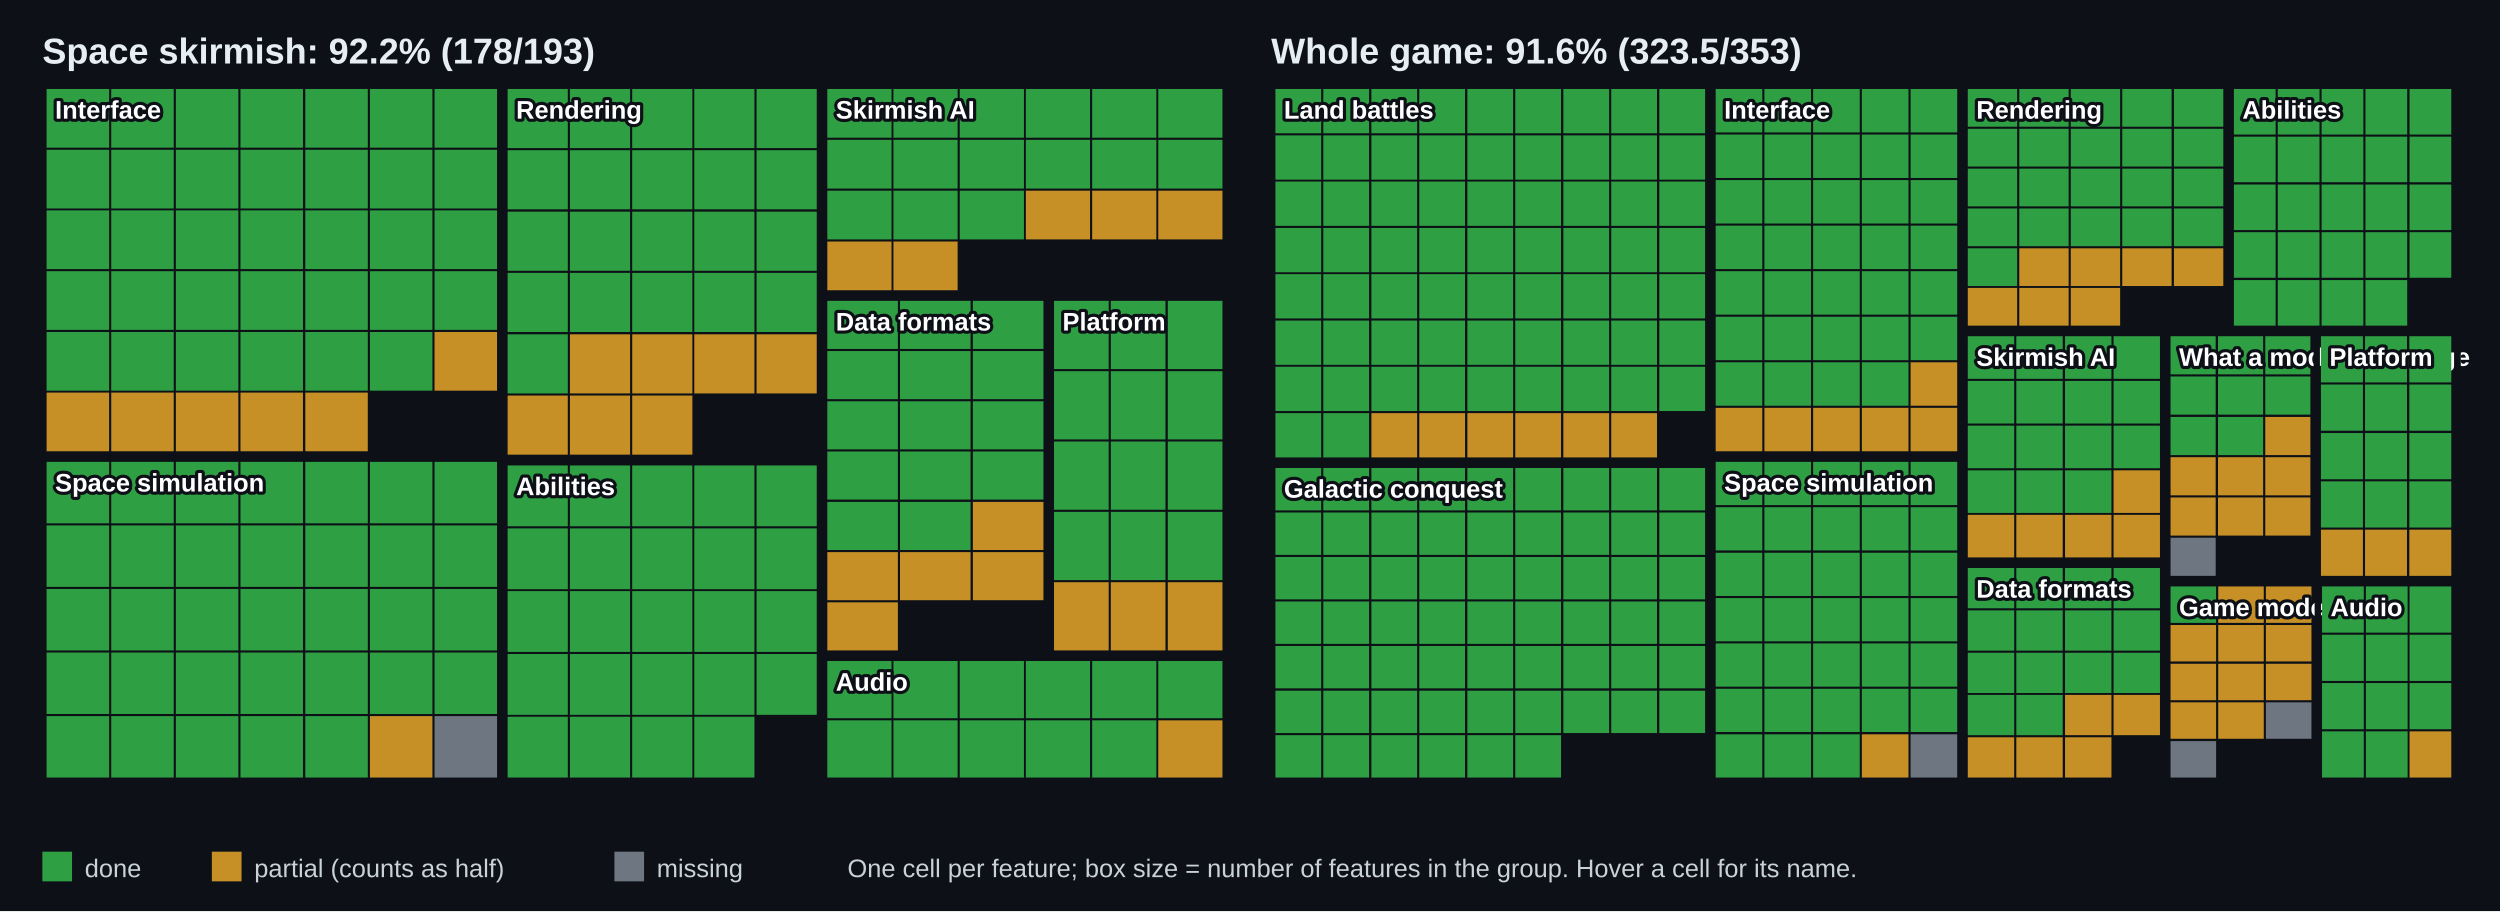
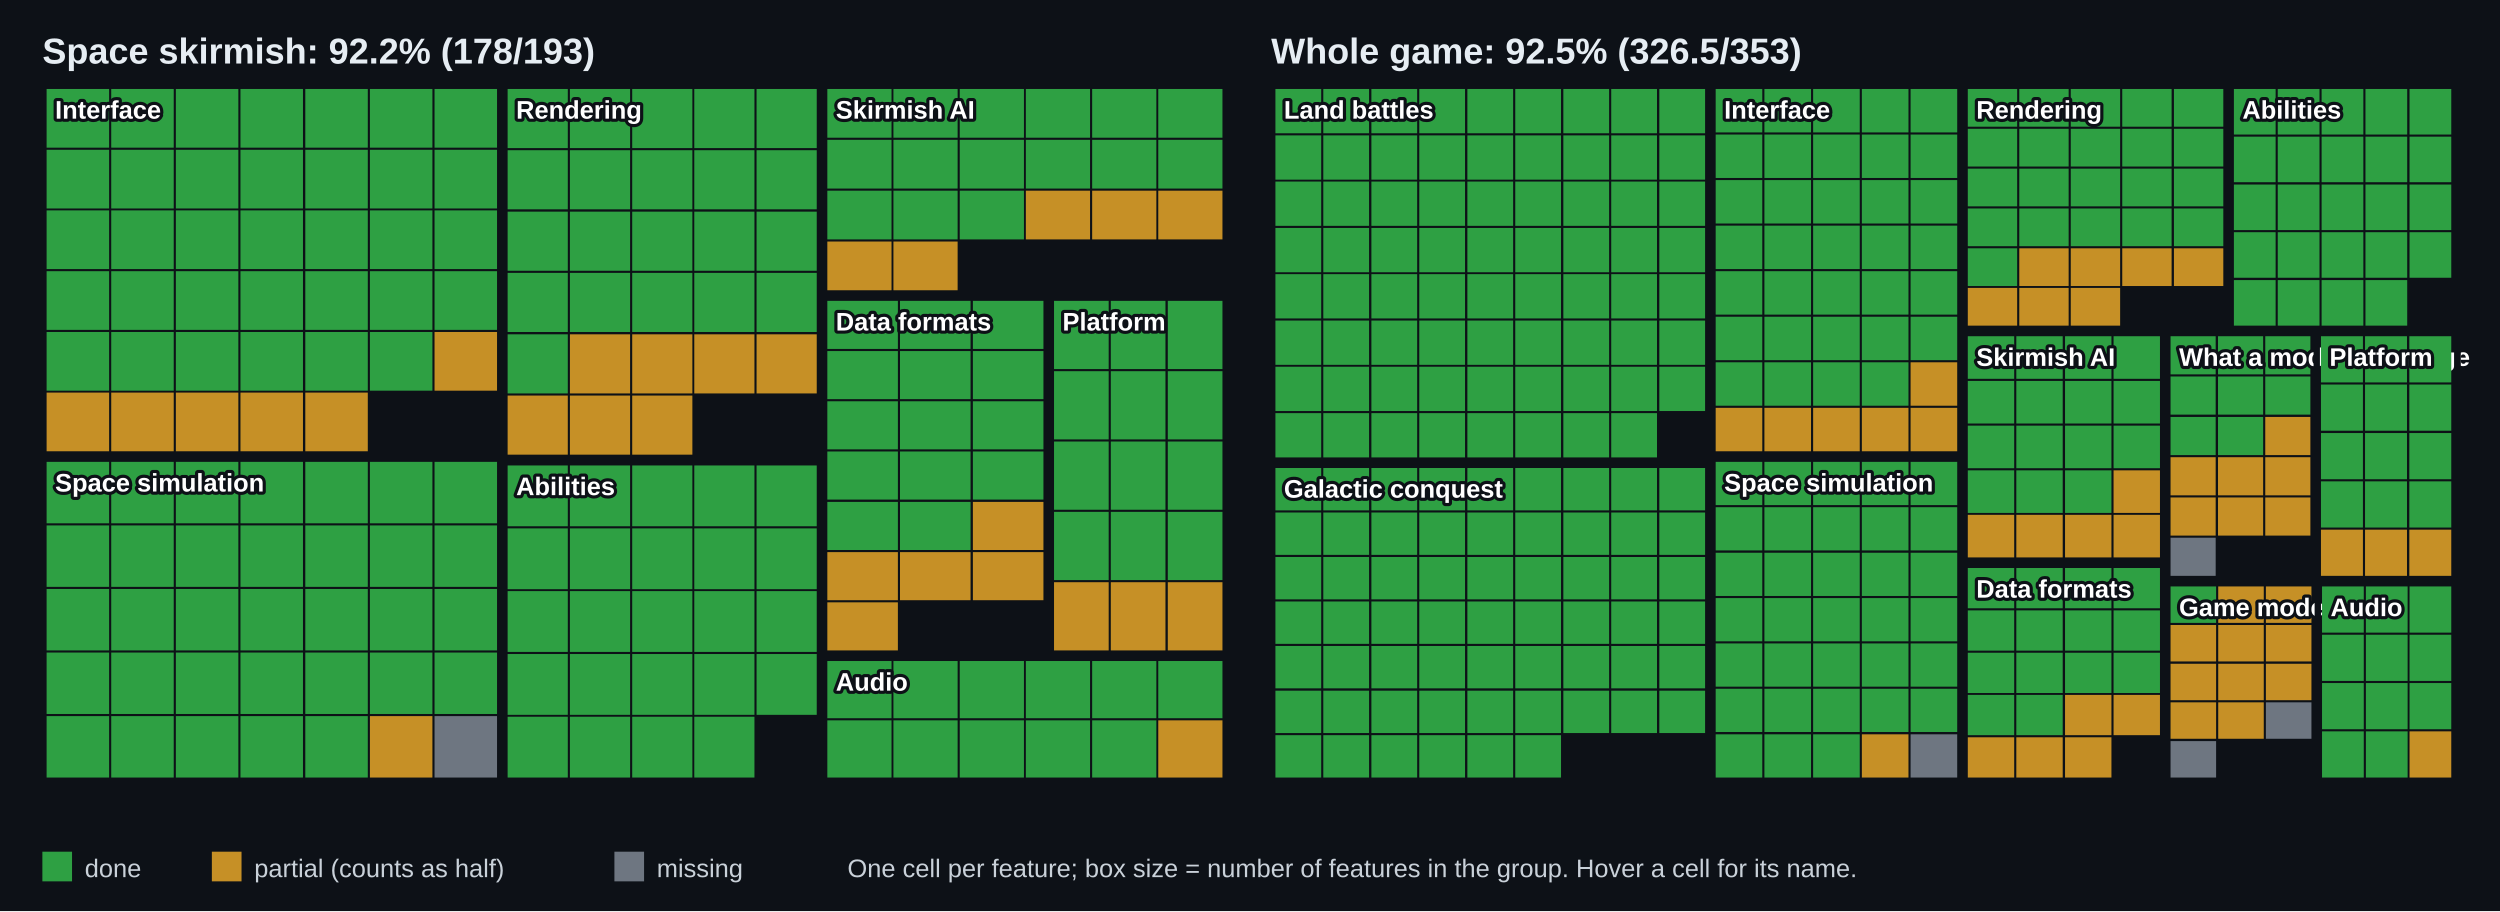
<svg xmlns="http://www.w3.org/2000/svg" viewBox="0 0 1180 430" width="1180" height="430" font-family="Segoe UI, Arial, sans-serif">
  <style>.title{font-size:17px;font-weight:700;fill:#e6edf3}.lab{font-size:12px;font-weight:700;fill:#fff}.lab.bg{stroke:#0d1117;stroke-width:3px;stroke-linejoin:round}.key{font-size:12px;fill:#c9d1d9}</style>
  <rect width="1180" height="430" fill="#0d1117" />
  <text x="20" y="30" class="title">Space skirmish: 92.2% (178/193)</text>
  <rect x="20" y="40" width="560" height="330" fill="#0d1117" />
  <rect x="22.0" y="42.0" width="29.5" height="27.7" fill="#2ea043" />
  <rect x="52.5" y="42.0" width="29.5" height="27.7" fill="#2ea043" />
  <rect x="83.0" y="42.0" width="29.5" height="27.7" fill="#2ea043" />
  <rect x="113.5" y="42.0" width="29.5" height="27.7" fill="#2ea043" />
  <rect x="144.1" y="42.0" width="29.5" height="27.7" fill="#2ea043" />
  <rect x="174.6" y="42.0" width="29.5" height="27.7" fill="#2ea043" />
  <rect x="205.1" y="42.0" width="29.5" height="27.7" fill="#2ea043" />
  <rect x="22.0" y="70.7" width="29.5" height="27.7" fill="#2ea043" />
  <rect x="52.5" y="70.7" width="29.5" height="27.7" fill="#2ea043" />
  <rect x="83.0" y="70.7" width="29.5" height="27.7" fill="#2ea043" />
  <rect x="113.5" y="70.7" width="29.5" height="27.7" fill="#2ea043" />
  <rect x="144.1" y="70.7" width="29.5" height="27.7" fill="#2ea043" />
  <rect x="174.6" y="70.7" width="29.5" height="27.7" fill="#2ea043" />
  <rect x="205.1" y="70.7" width="29.5" height="27.7" fill="#2ea043" />
  <rect x="22.0" y="99.3" width="29.5" height="27.7" fill="#2ea043" />
  <rect x="52.5" y="99.3" width="29.5" height="27.7" fill="#2ea043" />
  <rect x="83.0" y="99.3" width="29.5" height="27.7" fill="#2ea043" />
  <rect x="113.5" y="99.3" width="29.5" height="27.7" fill="#2ea043" />
  <rect x="144.1" y="99.3" width="29.5" height="27.7" fill="#2ea043" />
  <rect x="174.6" y="99.3" width="29.5" height="27.7" fill="#2ea043" />
  <rect x="205.1" y="99.3" width="29.5" height="27.7" fill="#2ea043" />
  <rect x="22.0" y="128.0" width="29.5" height="27.7" fill="#2ea043" />
  <rect x="52.5" y="128.0" width="29.5" height="27.7" fill="#2ea043" />
  <rect x="83.0" y="128.0" width="29.5" height="27.7" fill="#2ea043" />
  <rect x="113.5" y="128.0" width="29.5" height="27.7" fill="#2ea043" />
  <rect x="144.1" y="128.0" width="29.5" height="27.7" fill="#2ea043" />
  <rect x="174.6" y="128.0" width="29.5" height="27.7" fill="#2ea043" />
  <rect x="205.1" y="128.0" width="29.5" height="27.7" fill="#2ea043" />
  <rect x="22.0" y="156.7" width="29.5" height="27.7" fill="#2ea043" />
  <rect x="52.5" y="156.7" width="29.5" height="27.7" fill="#2ea043" />
  <rect x="83.0" y="156.7" width="29.5" height="27.7" fill="#2ea043" />
  <rect x="113.5" y="156.7" width="29.5" height="27.7" fill="#2ea043" />
  <rect x="144.1" y="156.7" width="29.5" height="27.7" fill="#2ea043" />
  <rect x="174.6" y="156.7" width="29.5" height="27.7" fill="#2ea043" />
  <rect x="205.1" y="156.7" width="29.5" height="27.7" fill="#c69026" />
  <rect x="22.0" y="185.3" width="29.5" height="27.7" fill="#c69026" />
  <rect x="52.5" y="185.3" width="29.5" height="27.7" fill="#c69026" />
  <rect x="83.0" y="185.3" width="29.5" height="27.7" fill="#c69026" />
  <rect x="113.5" y="185.3" width="29.5" height="27.7" fill="#c69026" />
  <rect x="144.1" y="185.3" width="29.5" height="27.7" fill="#c69026" />
  <rect x="20.0" y="40.0" width="217.6" height="176.0" fill="none" stroke="#0d1117" stroke-width="3" />
  <text x="26.0" y="56.0" class="lab bg">Interface</text>
  <text x="26.0" y="56.0" class="lab">Interface</text>
  <rect x="22.0" y="218.0" width="29.5" height="29.0" fill="#2ea043" />
  <rect x="52.5" y="218.0" width="29.5" height="29.0" fill="#2ea043" />
  <rect x="83.0" y="218.0" width="29.5" height="29.0" fill="#2ea043" />
  <rect x="113.5" y="218.0" width="29.5" height="29.0" fill="#2ea043" />
  <rect x="144.1" y="218.0" width="29.5" height="29.0" fill="#2ea043" />
  <rect x="174.6" y="218.0" width="29.5" height="29.0" fill="#2ea043" />
  <rect x="205.1" y="218.0" width="29.5" height="29.0" fill="#2ea043" />
  <rect x="22.0" y="248.0" width="29.5" height="29.0" fill="#2ea043" />
  <rect x="52.5" y="248.0" width="29.5" height="29.0" fill="#2ea043" />
  <rect x="83.0" y="248.0" width="29.5" height="29.0" fill="#2ea043" />
  <rect x="113.5" y="248.0" width="29.5" height="29.0" fill="#2ea043" />
  <rect x="144.1" y="248.0" width="29.5" height="29.0" fill="#2ea043" />
  <rect x="174.6" y="248.0" width="29.5" height="29.0" fill="#2ea043" />
  <rect x="205.1" y="248.0" width="29.5" height="29.0" fill="#2ea043" />
  <rect x="22.0" y="278.0" width="29.5" height="29.0" fill="#2ea043" />
  <rect x="52.5" y="278.0" width="29.5" height="29.0" fill="#2ea043" />
  <rect x="83.0" y="278.0" width="29.5" height="29.0" fill="#2ea043" />
  <rect x="113.5" y="278.0" width="29.5" height="29.0" fill="#2ea043" />
  <rect x="144.1" y="278.0" width="29.5" height="29.0" fill="#2ea043" />
  <rect x="174.6" y="278.0" width="29.5" height="29.0" fill="#2ea043" />
  <rect x="205.1" y="278.0" width="29.5" height="29.0" fill="#2ea043" />
  <rect x="22.0" y="308.0" width="29.5" height="29.0" fill="#2ea043" />
  <rect x="52.5" y="308.0" width="29.5" height="29.0" fill="#2ea043" />
  <rect x="83.0" y="308.0" width="29.5" height="29.0" fill="#2ea043" />
  <rect x="113.5" y="308.0" width="29.5" height="29.0" fill="#2ea043" />
  <rect x="144.1" y="308.0" width="29.5" height="29.0" fill="#2ea043" />
  <rect x="174.6" y="308.0" width="29.5" height="29.0" fill="#2ea043" />
  <rect x="205.1" y="308.0" width="29.5" height="29.0" fill="#2ea043" />
  <rect x="22.0" y="338.0" width="29.5" height="29.0" fill="#2ea043" />
  <rect x="52.5" y="338.0" width="29.5" height="29.0" fill="#2ea043" />
  <rect x="83.0" y="338.0" width="29.5" height="29.0" fill="#2ea043" />
  <rect x="113.5" y="338.0" width="29.5" height="29.0" fill="#2ea043" />
  <rect x="144.1" y="338.0" width="29.5" height="29.0" fill="#2ea043" />
  <rect x="174.6" y="338.0" width="29.5" height="29.0" fill="#c69026" />
  <rect x="205.1" y="338.0" width="29.5" height="29.0" fill="#6e7681" />
  <rect x="20.0" y="216.0" width="217.6" height="154.0" fill="none" stroke="#0d1117" stroke-width="3" />
  <text x="26.0" y="232.0" class="lab bg">Space simulation</text>
  <text x="26.0" y="232.0" class="lab">Space simulation</text>
  <rect x="239.6" y="42.0" width="28.4" height="27.9" fill="#2ea043" />
  <rect x="269.0" y="42.0" width="28.4" height="27.9" fill="#2ea043" />
  <rect x="298.4" y="42.0" width="28.4" height="27.9" fill="#2ea043" />
  <rect x="327.7" y="42.0" width="28.4" height="27.9" fill="#2ea043" />
  <rect x="357.1" y="42.0" width="28.4" height="27.9" fill="#2ea043" />
  <rect x="239.6" y="70.9" width="28.4" height="27.9" fill="#2ea043" />
  <rect x="269.0" y="70.9" width="28.4" height="27.9" fill="#2ea043" />
  <rect x="298.4" y="70.9" width="28.4" height="27.9" fill="#2ea043" />
  <rect x="327.7" y="70.9" width="28.4" height="27.9" fill="#2ea043" />
  <rect x="357.1" y="70.9" width="28.4" height="27.9" fill="#2ea043" />
  <rect x="239.6" y="99.9" width="28.4" height="27.9" fill="#2ea043" />
  <rect x="269.0" y="99.9" width="28.4" height="27.9" fill="#2ea043" />
  <rect x="298.4" y="99.9" width="28.4" height="27.9" fill="#2ea043" />
  <rect x="327.7" y="99.9" width="28.4" height="27.9" fill="#2ea043" />
  <rect x="357.1" y="99.9" width="28.4" height="27.9" fill="#2ea043" />
  <rect x="239.6" y="128.8" width="28.4" height="27.9" fill="#2ea043" />
  <rect x="269.0" y="128.8" width="28.4" height="27.9" fill="#2ea043" />
  <rect x="298.4" y="128.8" width="28.4" height="27.9" fill="#2ea043" />
  <rect x="327.7" y="128.8" width="28.4" height="27.9" fill="#2ea043" />
  <rect x="357.1" y="128.8" width="28.4" height="27.9" fill="#2ea043" />
  <rect x="239.6" y="157.8" width="28.4" height="27.9" fill="#2ea043" />
  <rect x="269.0" y="157.8" width="28.4" height="27.9" fill="#c69026" />
  <rect x="298.4" y="157.8" width="28.4" height="27.9" fill="#c69026" />
  <rect x="327.7" y="157.8" width="28.4" height="27.9" fill="#c69026" />
  <rect x="357.1" y="157.8" width="28.4" height="27.9" fill="#c69026" />
  <rect x="239.6" y="186.7" width="28.4" height="27.9" fill="#c69026" />
  <rect x="269.0" y="186.7" width="28.4" height="27.9" fill="#c69026" />
  <rect x="298.4" y="186.7" width="28.4" height="27.9" fill="#c69026" />
  <rect x="237.6" y="40.0" width="150.9" height="177.7" fill="none" stroke="#0d1117" stroke-width="3" />
  <text x="243.6" y="56.0" class="lab bg">Rendering</text>
  <text x="243.6" y="56.0" class="lab">Rendering</text>
  <rect x="239.6" y="219.7" width="28.4" height="28.7" fill="#2ea043" />
  <rect x="269.0" y="219.7" width="28.4" height="28.7" fill="#2ea043" />
  <rect x="298.4" y="219.7" width="28.4" height="28.7" fill="#2ea043" />
  <rect x="327.7" y="219.7" width="28.4" height="28.7" fill="#2ea043" />
  <rect x="357.1" y="219.7" width="28.4" height="28.7" fill="#2ea043" />
  <rect x="239.6" y="249.4" width="28.4" height="28.7" fill="#2ea043" />
  <rect x="269.0" y="249.4" width="28.4" height="28.7" fill="#2ea043" />
  <rect x="298.4" y="249.4" width="28.4" height="28.7" fill="#2ea043" />
  <rect x="327.7" y="249.4" width="28.4" height="28.7" fill="#2ea043" />
  <rect x="357.1" y="249.4" width="28.4" height="28.7" fill="#2ea043" />
  <rect x="239.6" y="279.0" width="28.4" height="28.7" fill="#2ea043" />
  <rect x="269.0" y="279.0" width="28.4" height="28.7" fill="#2ea043" />
  <rect x="298.4" y="279.0" width="28.4" height="28.7" fill="#2ea043" />
  <rect x="327.7" y="279.0" width="28.4" height="28.7" fill="#2ea043" />
  <rect x="357.1" y="279.0" width="28.4" height="28.7" fill="#2ea043" />
  <rect x="239.6" y="308.7" width="28.4" height="28.7" fill="#2ea043" />
  <rect x="269.0" y="308.7" width="28.4" height="28.7" fill="#2ea043" />
  <rect x="298.4" y="308.7" width="28.4" height="28.7" fill="#2ea043" />
  <rect x="327.7" y="308.7" width="28.4" height="28.7" fill="#2ea043" />
  <rect x="357.1" y="308.7" width="28.4" height="28.7" fill="#2ea043" />
  <rect x="239.6" y="338.3" width="28.4" height="28.7" fill="#2ea043" />
  <rect x="269.0" y="338.3" width="28.4" height="28.7" fill="#2ea043" />
  <rect x="298.4" y="338.3" width="28.4" height="28.7" fill="#2ea043" />
  <rect x="327.7" y="338.3" width="28.4" height="28.7" fill="#2ea043" />
  <rect x="237.6" y="217.7" width="150.9" height="152.3" fill="none" stroke="#0d1117" stroke-width="3" />
  <text x="243.6" y="233.7" class="lab bg">Abilities</text>
  <text x="243.6" y="233.7" class="lab">Abilities</text>
  <rect x="390.5" y="42.0" width="30.3" height="23.0" fill="#2ea043" />
  <rect x="421.7" y="42.0" width="30.3" height="23.0" fill="#2ea043" />
  <rect x="453.0" y="42.0" width="30.3" height="23.0" fill="#2ea043" />
  <rect x="484.2" y="42.0" width="30.3" height="23.0" fill="#2ea043" />
  <rect x="515.5" y="42.0" width="30.3" height="23.0" fill="#2ea043" />
  <rect x="546.7" y="42.0" width="30.3" height="23.0" fill="#2ea043" />
  <rect x="390.5" y="66.0" width="30.3" height="23.0" fill="#2ea043" />
  <rect x="421.7" y="66.0" width="30.3" height="23.0" fill="#2ea043" />
  <rect x="453.0" y="66.0" width="30.3" height="23.0" fill="#2ea043" />
  <rect x="484.2" y="66.0" width="30.3" height="23.0" fill="#2ea043" />
  <rect x="515.5" y="66.0" width="30.3" height="23.0" fill="#2ea043" />
  <rect x="546.7" y="66.0" width="30.3" height="23.0" fill="#2ea043" />
  <rect x="390.5" y="90.0" width="30.3" height="23.0" fill="#2ea043" />
  <rect x="421.7" y="90.0" width="30.3" height="23.0" fill="#2ea043" />
  <rect x="453.0" y="90.0" width="30.3" height="23.0" fill="#2ea043" />
  <rect x="484.2" y="90.0" width="30.3" height="23.0" fill="#c69026" />
  <rect x="515.5" y="90.0" width="30.3" height="23.0" fill="#c69026" />
  <rect x="546.7" y="90.0" width="30.3" height="23.0" fill="#c69026" />
  <rect x="390.5" y="114.0" width="30.3" height="23.0" fill="#c69026" />
  <rect x="421.7" y="114.0" width="30.3" height="23.0" fill="#c69026" />
  <rect x="388.5" y="40.0" width="191.5" height="100.0" fill="none" stroke="#0d1117" stroke-width="3" />
  <text x="394.5" y="56.0" class="lab bg">Skirmish AI</text>
  <text x="394.5" y="56.0" class="lab">Skirmish AI</text>
  <rect x="390.5" y="142.0" width="33.3" height="22.7" fill="#2ea043" />
  <rect x="424.8" y="142.0" width="33.3" height="22.7" fill="#2ea043" />
  <rect x="459.2" y="142.0" width="33.3" height="22.7" fill="#2ea043" />
  <rect x="390.5" y="165.7" width="33.3" height="22.7" fill="#2ea043" />
  <rect x="424.8" y="165.7" width="33.3" height="22.7" fill="#2ea043" />
  <rect x="459.2" y="165.7" width="33.3" height="22.7" fill="#2ea043" />
  <rect x="390.5" y="189.4" width="33.3" height="22.7" fill="#2ea043" />
  <rect x="424.8" y="189.4" width="33.3" height="22.7" fill="#2ea043" />
  <rect x="459.2" y="189.4" width="33.3" height="22.7" fill="#2ea043" />
  <rect x="390.5" y="213.1" width="33.3" height="22.7" fill="#2ea043" />
  <rect x="424.8" y="213.1" width="33.3" height="22.7" fill="#2ea043" />
  <rect x="459.2" y="213.1" width="33.3" height="22.7" fill="#2ea043" />
  <rect x="390.5" y="236.9" width="33.3" height="22.7" fill="#2ea043" />
  <rect x="424.8" y="236.9" width="33.3" height="22.7" fill="#2ea043" />
  <rect x="459.2" y="236.9" width="33.3" height="22.7" fill="#c69026" />
  <rect x="390.5" y="260.6" width="33.3" height="22.7" fill="#c69026" />
  <rect x="424.8" y="260.6" width="33.3" height="22.7" fill="#c69026" />
  <rect x="459.2" y="260.6" width="33.3" height="22.7" fill="#c69026" />
  <rect x="390.5" y="284.3" width="33.3" height="22.7" fill="#c69026" />
  <rect x="388.5" y="140.0" width="107.0" height="170.0" fill="none" stroke="#0d1117" stroke-width="3" />
  <text x="394.5" y="156.0" class="lab bg">Data formats</text>
  <text x="394.5" y="156.0" class="lab">Data formats</text>
  <rect x="497.5" y="142.0" width="25.8" height="32.2" fill="#2ea043" />
  <rect x="524.3" y="142.0" width="25.8" height="32.2" fill="#2ea043" />
  <rect x="551.2" y="142.0" width="25.8" height="32.2" fill="#2ea043" />
  <rect x="497.5" y="175.2" width="25.8" height="32.2" fill="#2ea043" />
  <rect x="524.3" y="175.2" width="25.8" height="32.2" fill="#2ea043" />
  <rect x="551.2" y="175.2" width="25.8" height="32.2" fill="#2ea043" />
  <rect x="497.5" y="208.4" width="25.8" height="32.2" fill="#2ea043" />
  <rect x="524.3" y="208.4" width="25.8" height="32.2" fill="#2ea043" />
  <rect x="551.2" y="208.4" width="25.8" height="32.2" fill="#2ea043" />
  <rect x="497.5" y="241.6" width="25.8" height="32.2" fill="#2ea043" />
  <rect x="524.3" y="241.6" width="25.8" height="32.2" fill="#2ea043" />
  <rect x="551.2" y="241.6" width="25.8" height="32.2" fill="#2ea043" />
  <rect x="497.5" y="274.8" width="25.8" height="32.2" fill="#c69026" />
  <rect x="524.3" y="274.8" width="25.8" height="32.2" fill="#c69026" />
  <rect x="551.2" y="274.8" width="25.8" height="32.2" fill="#c69026" />
  <rect x="495.5" y="140.0" width="84.5" height="170.0" fill="none" stroke="#0d1117" stroke-width="3" />
  <text x="501.5" y="156.0" class="lab bg">Platform</text>
  <text x="501.5" y="156.0" class="lab">Platform</text>
  <rect x="390.5" y="312.0" width="30.3" height="27.0" fill="#2ea043" />
  <rect x="421.7" y="312.0" width="30.3" height="27.0" fill="#2ea043" />
  <rect x="453.0" y="312.0" width="30.3" height="27.0" fill="#2ea043" />
  <rect x="484.2" y="312.0" width="30.3" height="27.0" fill="#2ea043" />
  <rect x="515.5" y="312.0" width="30.3" height="27.0" fill="#2ea043" />
  <rect x="546.7" y="312.0" width="30.3" height="27.0" fill="#2ea043" />
  <rect x="390.5" y="340.0" width="30.3" height="27.0" fill="#2ea043" />
  <rect x="421.7" y="340.0" width="30.3" height="27.0" fill="#2ea043" />
  <rect x="453.0" y="340.0" width="30.3" height="27.0" fill="#2ea043" />
  <rect x="484.2" y="340.0" width="30.3" height="27.0" fill="#2ea043" />
  <rect x="515.5" y="340.0" width="30.3" height="27.0" fill="#2ea043" />
  <rect x="546.7" y="340.0" width="30.3" height="27.0" fill="#c69026" />
  <rect x="388.5" y="310.0" width="191.5" height="60.0" fill="none" stroke="#0d1117" stroke-width="3" />
  <text x="394.5" y="326.0" class="lab bg">Audio</text>
  <text x="394.5" y="326.0" class="lab">Audio</text>
-   <text x="600" y="30" class="title">Whole game: 91.6% (323.5/353)</text>
+   <text x="600" y="30" class="title">Whole game: 92.5% (326.5/353)</text>
  <rect x="600" y="40" width="560" height="330" fill="#0d1117" />
  <rect x="602.0" y="42.0" width="21.6" height="20.9" fill="#2ea043" />
  <rect x="624.6" y="42.0" width="21.6" height="20.9" fill="#2ea043" />
  <rect x="647.3" y="42.0" width="21.6" height="20.9" fill="#2ea043" />
  <rect x="669.9" y="42.0" width="21.6" height="20.9" fill="#2ea043" />
  <rect x="692.6" y="42.0" width="21.6" height="20.9" fill="#2ea043" />
  <rect x="715.2" y="42.0" width="21.6" height="20.9" fill="#2ea043" />
  <rect x="737.9" y="42.0" width="21.6" height="20.9" fill="#2ea043" />
  <rect x="760.5" y="42.0" width="21.6" height="20.9" fill="#2ea043" />
  <rect x="783.2" y="42.0" width="21.6" height="20.9" fill="#2ea043" />
  <rect x="602.0" y="63.9" width="21.6" height="20.9" fill="#2ea043" />
  <rect x="624.6" y="63.9" width="21.6" height="20.9" fill="#2ea043" />
  <rect x="647.3" y="63.9" width="21.6" height="20.9" fill="#2ea043" />
  <rect x="669.9" y="63.9" width="21.6" height="20.9" fill="#2ea043" />
  <rect x="692.6" y="63.9" width="21.6" height="20.9" fill="#2ea043" />
  <rect x="715.2" y="63.9" width="21.6" height="20.9" fill="#2ea043" />
  <rect x="737.9" y="63.9" width="21.6" height="20.9" fill="#2ea043" />
  <rect x="760.5" y="63.9" width="21.6" height="20.9" fill="#2ea043" />
  <rect x="783.2" y="63.9" width="21.6" height="20.9" fill="#2ea043" />
  <rect x="602.0" y="85.7" width="21.6" height="20.9" fill="#2ea043" />
  <rect x="624.6" y="85.7" width="21.6" height="20.9" fill="#2ea043" />
  <rect x="647.3" y="85.7" width="21.6" height="20.9" fill="#2ea043" />
  <rect x="669.9" y="85.7" width="21.6" height="20.9" fill="#2ea043" />
  <rect x="692.6" y="85.7" width="21.6" height="20.9" fill="#2ea043" />
  <rect x="715.2" y="85.7" width="21.6" height="20.9" fill="#2ea043" />
  <rect x="737.9" y="85.7" width="21.6" height="20.9" fill="#2ea043" />
  <rect x="760.5" y="85.7" width="21.6" height="20.9" fill="#2ea043" />
  <rect x="783.2" y="85.7" width="21.6" height="20.9" fill="#2ea043" />
  <rect x="602.0" y="107.6" width="21.6" height="20.9" fill="#2ea043" />
  <rect x="624.6" y="107.6" width="21.6" height="20.9" fill="#2ea043" />
  <rect x="647.3" y="107.6" width="21.6" height="20.9" fill="#2ea043" />
  <rect x="669.9" y="107.6" width="21.6" height="20.9" fill="#2ea043" />
  <rect x="692.6" y="107.6" width="21.6" height="20.9" fill="#2ea043" />
  <rect x="715.2" y="107.6" width="21.6" height="20.9" fill="#2ea043" />
  <rect x="737.9" y="107.6" width="21.6" height="20.9" fill="#2ea043" />
  <rect x="760.5" y="107.6" width="21.6" height="20.9" fill="#2ea043" />
  <rect x="783.2" y="107.6" width="21.6" height="20.9" fill="#2ea043" />
  <rect x="602.0" y="129.4" width="21.6" height="20.9" fill="#2ea043" />
  <rect x="624.6" y="129.4" width="21.6" height="20.9" fill="#2ea043" />
  <rect x="647.3" y="129.4" width="21.6" height="20.9" fill="#2ea043" />
  <rect x="669.9" y="129.4" width="21.6" height="20.9" fill="#2ea043" />
  <rect x="692.6" y="129.4" width="21.6" height="20.9" fill="#2ea043" />
  <rect x="715.2" y="129.4" width="21.6" height="20.9" fill="#2ea043" />
  <rect x="737.9" y="129.4" width="21.6" height="20.9" fill="#2ea043" />
  <rect x="760.5" y="129.4" width="21.6" height="20.9" fill="#2ea043" />
  <rect x="783.2" y="129.4" width="21.6" height="20.9" fill="#2ea043" />
  <rect x="602.0" y="151.3" width="21.6" height="20.9" fill="#2ea043" />
  <rect x="624.6" y="151.3" width="21.6" height="20.9" fill="#2ea043" />
  <rect x="647.3" y="151.3" width="21.6" height="20.9" fill="#2ea043" />
  <rect x="669.9" y="151.3" width="21.6" height="20.9" fill="#2ea043" />
  <rect x="692.6" y="151.3" width="21.6" height="20.9" fill="#2ea043" />
  <rect x="715.2" y="151.3" width="21.6" height="20.9" fill="#2ea043" />
  <rect x="737.9" y="151.3" width="21.6" height="20.9" fill="#2ea043" />
  <rect x="760.5" y="151.3" width="21.6" height="20.9" fill="#2ea043" />
  <rect x="783.2" y="151.3" width="21.6" height="20.9" fill="#2ea043" />
  <rect x="602.0" y="173.1" width="21.6" height="20.9" fill="#2ea043" />
  <rect x="624.6" y="173.1" width="21.6" height="20.9" fill="#2ea043" />
  <rect x="647.3" y="173.1" width="21.6" height="20.9" fill="#2ea043" />
  <rect x="669.9" y="173.1" width="21.6" height="20.9" fill="#2ea043" />
  <rect x="692.6" y="173.1" width="21.6" height="20.9" fill="#2ea043" />
  <rect x="715.2" y="173.1" width="21.6" height="20.9" fill="#2ea043" />
  <rect x="737.9" y="173.1" width="21.6" height="20.9" fill="#2ea043" />
  <rect x="760.5" y="173.1" width="21.6" height="20.9" fill="#2ea043" />
  <rect x="783.2" y="173.1" width="21.6" height="20.9" fill="#2ea043" />
  <rect x="602.0" y="195.0" width="21.6" height="20.9" fill="#2ea043" />
  <rect x="624.6" y="195.0" width="21.6" height="20.9" fill="#2ea043" />
-   <rect x="647.3" y="195.0" width="21.6" height="20.9" fill="#c69026" />
-   <rect x="669.9" y="195.0" width="21.6" height="20.9" fill="#c69026" />
-   <rect x="692.6" y="195.0" width="21.6" height="20.9" fill="#c69026" />
-   <rect x="715.2" y="195.0" width="21.6" height="20.9" fill="#c69026" />
-   <rect x="737.9" y="195.0" width="21.6" height="20.9" fill="#c69026" />
-   <rect x="760.5" y="195.0" width="21.6" height="20.9" fill="#c69026" />
+   <rect x="647.3" y="195.0" width="21.6" height="20.9" fill="#2ea043" />
+   <rect x="669.9" y="195.0" width="21.6" height="20.9" fill="#2ea043" />
+   <rect x="692.6" y="195.0" width="21.6" height="20.9" fill="#2ea043" />
+   <rect x="715.2" y="195.0" width="21.6" height="20.9" fill="#2ea043" />
+   <rect x="737.9" y="195.0" width="21.6" height="20.9" fill="#2ea043" />
+   <rect x="760.5" y="195.0" width="21.6" height="20.9" fill="#2ea043" />
  <rect x="600.0" y="40.0" width="207.8" height="178.9" fill="none" stroke="#0d1117" stroke-width="3" />
  <text x="606.0" y="56.0" class="lab bg">Land battles</text>
  <text x="606.0" y="56.0" class="lab">Land battles</text>
  <rect x="602.0" y="220.9" width="21.6" height="20.0" fill="#2ea043" />
  <rect x="624.6" y="220.9" width="21.6" height="20.0" fill="#2ea043" />
  <rect x="647.3" y="220.9" width="21.6" height="20.0" fill="#2ea043" />
  <rect x="669.9" y="220.9" width="21.6" height="20.0" fill="#2ea043" />
  <rect x="692.6" y="220.9" width="21.6" height="20.0" fill="#2ea043" />
  <rect x="715.2" y="220.9" width="21.6" height="20.0" fill="#2ea043" />
  <rect x="737.9" y="220.9" width="21.6" height="20.0" fill="#2ea043" />
  <rect x="760.5" y="220.9" width="21.6" height="20.0" fill="#2ea043" />
  <rect x="783.2" y="220.9" width="21.6" height="20.0" fill="#2ea043" />
  <rect x="602.0" y="241.9" width="21.6" height="20.0" fill="#2ea043" />
  <rect x="624.6" y="241.9" width="21.6" height="20.0" fill="#2ea043" />
  <rect x="647.3" y="241.9" width="21.6" height="20.0" fill="#2ea043" />
  <rect x="669.9" y="241.9" width="21.6" height="20.0" fill="#2ea043" />
  <rect x="692.6" y="241.9" width="21.6" height="20.0" fill="#2ea043" />
  <rect x="715.2" y="241.9" width="21.6" height="20.0" fill="#2ea043" />
  <rect x="737.9" y="241.9" width="21.6" height="20.0" fill="#2ea043" />
  <rect x="760.5" y="241.9" width="21.6" height="20.0" fill="#2ea043" />
  <rect x="783.2" y="241.9" width="21.6" height="20.0" fill="#2ea043" />
  <rect x="602.0" y="262.9" width="21.6" height="20.0" fill="#2ea043" />
  <rect x="624.6" y="262.9" width="21.6" height="20.0" fill="#2ea043" />
  <rect x="647.3" y="262.9" width="21.6" height="20.0" fill="#2ea043" />
  <rect x="669.9" y="262.9" width="21.6" height="20.0" fill="#2ea043" />
  <rect x="692.6" y="262.9" width="21.6" height="20.0" fill="#2ea043" />
  <rect x="715.2" y="262.9" width="21.6" height="20.0" fill="#2ea043" />
  <rect x="737.9" y="262.9" width="21.6" height="20.0" fill="#2ea043" />
  <rect x="760.5" y="262.9" width="21.6" height="20.0" fill="#2ea043" />
  <rect x="783.2" y="262.9" width="21.6" height="20.0" fill="#2ea043" />
  <rect x="602.0" y="283.9" width="21.6" height="20.0" fill="#2ea043" />
  <rect x="624.6" y="283.9" width="21.6" height="20.0" fill="#2ea043" />
  <rect x="647.3" y="283.9" width="21.6" height="20.0" fill="#2ea043" />
  <rect x="669.9" y="283.9" width="21.6" height="20.0" fill="#2ea043" />
  <rect x="692.6" y="283.9" width="21.6" height="20.0" fill="#2ea043" />
  <rect x="715.2" y="283.9" width="21.6" height="20.0" fill="#2ea043" />
  <rect x="737.9" y="283.9" width="21.6" height="20.0" fill="#2ea043" />
  <rect x="760.5" y="283.9" width="21.6" height="20.0" fill="#2ea043" />
  <rect x="783.2" y="283.9" width="21.6" height="20.0" fill="#2ea043" />
  <rect x="602.0" y="304.9" width="21.6" height="20.0" fill="#2ea043" />
  <rect x="624.6" y="304.9" width="21.6" height="20.0" fill="#2ea043" />
  <rect x="647.3" y="304.9" width="21.6" height="20.0" fill="#2ea043" />
  <rect x="669.9" y="304.9" width="21.6" height="20.0" fill="#2ea043" />
  <rect x="692.6" y="304.9" width="21.6" height="20.0" fill="#2ea043" />
  <rect x="715.2" y="304.9" width="21.6" height="20.0" fill="#2ea043" />
  <rect x="737.9" y="304.9" width="21.6" height="20.0" fill="#2ea043" />
  <rect x="760.5" y="304.9" width="21.6" height="20.0" fill="#2ea043" />
  <rect x="783.2" y="304.9" width="21.6" height="20.0" fill="#2ea043" />
  <rect x="602.0" y="326.0" width="21.6" height="20.0" fill="#2ea043" />
  <rect x="624.6" y="326.0" width="21.6" height="20.0" fill="#2ea043" />
  <rect x="647.3" y="326.0" width="21.6" height="20.0" fill="#2ea043" />
  <rect x="669.9" y="326.0" width="21.6" height="20.0" fill="#2ea043" />
  <rect x="692.6" y="326.0" width="21.6" height="20.0" fill="#2ea043" />
  <rect x="715.2" y="326.0" width="21.6" height="20.0" fill="#2ea043" />
  <rect x="737.9" y="326.0" width="21.6" height="20.0" fill="#2ea043" />
  <rect x="760.5" y="326.0" width="21.6" height="20.0" fill="#2ea043" />
  <rect x="783.2" y="326.0" width="21.6" height="20.0" fill="#2ea043" />
  <rect x="602.0" y="347.0" width="21.6" height="20.0" fill="#2ea043" />
  <rect x="624.6" y="347.0" width="21.6" height="20.0" fill="#2ea043" />
  <rect x="647.3" y="347.0" width="21.6" height="20.0" fill="#2ea043" />
  <rect x="669.9" y="347.0" width="21.6" height="20.0" fill="#2ea043" />
  <rect x="692.6" y="347.0" width="21.6" height="20.0" fill="#2ea043" />
  <rect x="715.2" y="347.0" width="21.6" height="20.0" fill="#2ea043" />
  <rect x="600.0" y="218.9" width="207.8" height="151.1" fill="none" stroke="#0d1117" stroke-width="3" />
  <text x="606.0" y="234.9" class="lab bg">Galactic conquest</text>
  <text x="606.0" y="234.9" class="lab">Galactic conquest</text>
  <rect x="809.8" y="42.0" width="22.0" height="20.5" fill="#2ea043" />
  <rect x="832.8" y="42.0" width="22.0" height="20.5" fill="#2ea043" />
  <rect x="855.8" y="42.0" width="22.0" height="20.5" fill="#2ea043" />
  <rect x="878.8" y="42.0" width="22.0" height="20.5" fill="#2ea043" />
  <rect x="901.8" y="42.0" width="22.0" height="20.5" fill="#2ea043" />
  <rect x="809.8" y="63.5" width="22.0" height="20.5" fill="#2ea043" />
  <rect x="832.8" y="63.5" width="22.0" height="20.5" fill="#2ea043" />
  <rect x="855.8" y="63.5" width="22.0" height="20.5" fill="#2ea043" />
  <rect x="878.8" y="63.5" width="22.0" height="20.5" fill="#2ea043" />
  <rect x="901.8" y="63.5" width="22.0" height="20.5" fill="#2ea043" />
  <rect x="809.8" y="85.0" width="22.0" height="20.5" fill="#2ea043" />
  <rect x="832.8" y="85.0" width="22.0" height="20.5" fill="#2ea043" />
  <rect x="855.8" y="85.0" width="22.0" height="20.5" fill="#2ea043" />
  <rect x="878.8" y="85.0" width="22.0" height="20.5" fill="#2ea043" />
  <rect x="901.8" y="85.0" width="22.0" height="20.5" fill="#2ea043" />
  <rect x="809.8" y="106.5" width="22.0" height="20.5" fill="#2ea043" />
  <rect x="832.8" y="106.5" width="22.0" height="20.5" fill="#2ea043" />
  <rect x="855.8" y="106.5" width="22.0" height="20.5" fill="#2ea043" />
  <rect x="878.8" y="106.5" width="22.0" height="20.5" fill="#2ea043" />
  <rect x="901.8" y="106.5" width="22.0" height="20.5" fill="#2ea043" />
  <rect x="809.8" y="128.0" width="22.0" height="20.5" fill="#2ea043" />
  <rect x="832.8" y="128.0" width="22.0" height="20.5" fill="#2ea043" />
  <rect x="855.8" y="128.0" width="22.0" height="20.5" fill="#2ea043" />
  <rect x="878.8" y="128.0" width="22.0" height="20.5" fill="#2ea043" />
  <rect x="901.8" y="128.0" width="22.0" height="20.5" fill="#2ea043" />
  <rect x="809.8" y="149.5" width="22.0" height="20.5" fill="#2ea043" />
  <rect x="832.8" y="149.5" width="22.0" height="20.5" fill="#2ea043" />
  <rect x="855.8" y="149.5" width="22.0" height="20.5" fill="#2ea043" />
  <rect x="878.8" y="149.5" width="22.0" height="20.5" fill="#2ea043" />
  <rect x="901.8" y="149.5" width="22.0" height="20.5" fill="#2ea043" />
  <rect x="809.8" y="171.0" width="22.0" height="20.5" fill="#2ea043" />
  <rect x="832.8" y="171.0" width="22.0" height="20.5" fill="#2ea043" />
  <rect x="855.8" y="171.0" width="22.0" height="20.5" fill="#2ea043" />
  <rect x="878.8" y="171.0" width="22.0" height="20.5" fill="#2ea043" />
  <rect x="901.8" y="171.0" width="22.0" height="20.5" fill="#c69026" />
  <rect x="809.8" y="192.5" width="22.0" height="20.5" fill="#c69026" />
  <rect x="832.8" y="192.5" width="22.0" height="20.5" fill="#c69026" />
  <rect x="855.8" y="192.5" width="22.0" height="20.5" fill="#c69026" />
  <rect x="878.8" y="192.5" width="22.0" height="20.5" fill="#c69026" />
  <rect x="901.8" y="192.5" width="22.0" height="20.5" fill="#c69026" />
  <rect x="807.8" y="40.0" width="119.0" height="176.0" fill="none" stroke="#0d1117" stroke-width="3" />
  <text x="813.8" y="56.0" class="lab bg">Interface</text>
  <text x="813.8" y="56.0" class="lab">Interface</text>
  <rect x="809.8" y="218.0" width="22.0" height="20.4" fill="#2ea043" />
  <rect x="832.8" y="218.0" width="22.0" height="20.4" fill="#2ea043" />
  <rect x="855.8" y="218.0" width="22.0" height="20.4" fill="#2ea043" />
  <rect x="878.8" y="218.0" width="22.0" height="20.4" fill="#2ea043" />
  <rect x="901.8" y="218.0" width="22.0" height="20.4" fill="#2ea043" />
  <rect x="809.8" y="239.4" width="22.0" height="20.4" fill="#2ea043" />
  <rect x="832.8" y="239.4" width="22.0" height="20.4" fill="#2ea043" />
  <rect x="855.8" y="239.4" width="22.0" height="20.4" fill="#2ea043" />
  <rect x="878.8" y="239.4" width="22.0" height="20.4" fill="#2ea043" />
  <rect x="901.8" y="239.4" width="22.0" height="20.4" fill="#2ea043" />
  <rect x="809.8" y="260.9" width="22.0" height="20.4" fill="#2ea043" />
  <rect x="832.8" y="260.9" width="22.0" height="20.4" fill="#2ea043" />
  <rect x="855.8" y="260.9" width="22.0" height="20.4" fill="#2ea043" />
  <rect x="878.8" y="260.9" width="22.0" height="20.4" fill="#2ea043" />
  <rect x="901.8" y="260.9" width="22.0" height="20.4" fill="#2ea043" />
  <rect x="809.8" y="282.3" width="22.0" height="20.4" fill="#2ea043" />
  <rect x="832.8" y="282.3" width="22.0" height="20.4" fill="#2ea043" />
  <rect x="855.8" y="282.3" width="22.0" height="20.4" fill="#2ea043" />
  <rect x="878.8" y="282.3" width="22.0" height="20.4" fill="#2ea043" />
  <rect x="901.8" y="282.3" width="22.0" height="20.4" fill="#2ea043" />
  <rect x="809.8" y="303.7" width="22.0" height="20.4" fill="#2ea043" />
  <rect x="832.8" y="303.7" width="22.0" height="20.4" fill="#2ea043" />
  <rect x="855.8" y="303.7" width="22.0" height="20.4" fill="#2ea043" />
  <rect x="878.8" y="303.7" width="22.0" height="20.4" fill="#2ea043" />
  <rect x="901.8" y="303.7" width="22.0" height="20.4" fill="#2ea043" />
  <rect x="809.8" y="325.1" width="22.0" height="20.4" fill="#2ea043" />
  <rect x="832.8" y="325.1" width="22.0" height="20.4" fill="#2ea043" />
  <rect x="855.8" y="325.1" width="22.0" height="20.4" fill="#2ea043" />
  <rect x="878.8" y="325.1" width="22.0" height="20.4" fill="#2ea043" />
  <rect x="901.8" y="325.1" width="22.0" height="20.4" fill="#2ea043" />
  <rect x="809.8" y="346.6" width="22.0" height="20.4" fill="#2ea043" />
  <rect x="832.8" y="346.6" width="22.0" height="20.4" fill="#2ea043" />
  <rect x="855.8" y="346.6" width="22.0" height="20.4" fill="#2ea043" />
  <rect x="878.8" y="346.6" width="22.0" height="20.4" fill="#c69026" />
  <rect x="901.8" y="346.6" width="22.0" height="20.4" fill="#6e7681" />
  <rect x="807.8" y="216.0" width="119.0" height="154.0" fill="none" stroke="#0d1117" stroke-width="3" />
  <text x="813.8" y="232.0" class="lab bg">Space simulation</text>
  <text x="813.8" y="232.0" class="lab">Space simulation</text>
  <rect x="928.8" y="42.0" width="23.3" height="17.8" fill="#2ea043" />
  <rect x="953.1" y="42.0" width="23.3" height="17.8" fill="#2ea043" />
  <rect x="977.4" y="42.0" width="23.3" height="17.8" fill="#2ea043" />
  <rect x="1001.7" y="42.0" width="23.3" height="17.8" fill="#2ea043" />
  <rect x="1026.1" y="42.0" width="23.3" height="17.8" fill="#2ea043" />
  <rect x="928.8" y="60.8" width="23.3" height="17.8" fill="#2ea043" />
  <rect x="953.1" y="60.8" width="23.3" height="17.8" fill="#2ea043" />
  <rect x="977.4" y="60.8" width="23.3" height="17.8" fill="#2ea043" />
  <rect x="1001.7" y="60.8" width="23.3" height="17.8" fill="#2ea043" />
  <rect x="1026.1" y="60.8" width="23.3" height="17.8" fill="#2ea043" />
  <rect x="928.8" y="79.6" width="23.3" height="17.8" fill="#2ea043" />
  <rect x="953.1" y="79.6" width="23.3" height="17.8" fill="#2ea043" />
  <rect x="977.4" y="79.6" width="23.3" height="17.8" fill="#2ea043" />
  <rect x="1001.7" y="79.6" width="23.3" height="17.8" fill="#2ea043" />
  <rect x="1026.1" y="79.6" width="23.3" height="17.8" fill="#2ea043" />
  <rect x="928.8" y="98.4" width="23.3" height="17.8" fill="#2ea043" />
  <rect x="953.1" y="98.4" width="23.3" height="17.8" fill="#2ea043" />
  <rect x="977.4" y="98.4" width="23.3" height="17.8" fill="#2ea043" />
  <rect x="1001.7" y="98.4" width="23.3" height="17.8" fill="#2ea043" />
  <rect x="1026.1" y="98.4" width="23.3" height="17.8" fill="#2ea043" />
  <rect x="928.8" y="117.2" width="23.3" height="17.8" fill="#2ea043" />
  <rect x="953.1" y="117.2" width="23.3" height="17.8" fill="#c69026" />
  <rect x="977.4" y="117.2" width="23.3" height="17.8" fill="#c69026" />
  <rect x="1001.7" y="117.2" width="23.3" height="17.8" fill="#c69026" />
  <rect x="1026.1" y="117.2" width="23.3" height="17.8" fill="#c69026" />
  <rect x="928.8" y="135.9" width="23.3" height="17.8" fill="#c69026" />
  <rect x="953.1" y="135.9" width="23.3" height="17.8" fill="#c69026" />
  <rect x="977.4" y="135.9" width="23.3" height="17.8" fill="#c69026" />
  <rect x="926.8" y="40.0" width="125.6" height="116.7" fill="none" stroke="#0d1117" stroke-width="3" />
  <text x="932.8" y="56.0" class="lab bg">Rendering</text>
  <text x="932.8" y="56.0" class="lab">Rendering</text>
  <rect x="1054.4" y="42.0" width="19.7" height="21.5" fill="#2ea043" />
  <rect x="1075.1" y="42.0" width="19.7" height="21.5" fill="#2ea043" />
  <rect x="1095.8" y="42.0" width="19.7" height="21.5" fill="#2ea043" />
  <rect x="1116.5" y="42.0" width="19.7" height="21.5" fill="#2ea043" />
  <rect x="1137.3" y="42.0" width="19.7" height="21.5" fill="#2ea043" />
  <rect x="1054.4" y="64.5" width="19.7" height="21.5" fill="#2ea043" />
  <rect x="1075.1" y="64.5" width="19.7" height="21.5" fill="#2ea043" />
  <rect x="1095.8" y="64.5" width="19.7" height="21.5" fill="#2ea043" />
  <rect x="1116.5" y="64.5" width="19.7" height="21.5" fill="#2ea043" />
  <rect x="1137.3" y="64.5" width="19.7" height="21.5" fill="#2ea043" />
  <rect x="1054.4" y="87.1" width="19.7" height="21.5" fill="#2ea043" />
  <rect x="1075.1" y="87.1" width="19.7" height="21.5" fill="#2ea043" />
  <rect x="1095.8" y="87.1" width="19.7" height="21.5" fill="#2ea043" />
  <rect x="1116.5" y="87.1" width="19.7" height="21.5" fill="#2ea043" />
  <rect x="1137.3" y="87.1" width="19.7" height="21.5" fill="#2ea043" />
  <rect x="1054.4" y="109.6" width="19.7" height="21.5" fill="#2ea043" />
  <rect x="1075.1" y="109.6" width="19.7" height="21.5" fill="#2ea043" />
  <rect x="1095.8" y="109.6" width="19.7" height="21.5" fill="#2ea043" />
  <rect x="1116.5" y="109.6" width="19.7" height="21.5" fill="#2ea043" />
  <rect x="1137.3" y="109.6" width="19.7" height="21.5" fill="#2ea043" />
  <rect x="1054.4" y="132.2" width="19.7" height="21.5" fill="#2ea043" />
  <rect x="1075.1" y="132.2" width="19.7" height="21.5" fill="#2ea043" />
  <rect x="1095.8" y="132.2" width="19.7" height="21.5" fill="#2ea043" />
  <rect x="1116.5" y="132.2" width="19.7" height="21.5" fill="#2ea043" />
  <rect x="1052.4" y="40.0" width="107.6" height="116.7" fill="none" stroke="#0d1117" stroke-width="3" />
  <text x="1058.4" y="56.0" class="lab bg">Abilities</text>
  <text x="1058.4" y="56.0" class="lab">Abilities</text>
  <rect x="928.8" y="158.7" width="21.9" height="20.1" fill="#2ea043" />
  <rect x="951.7" y="158.7" width="21.9" height="20.1" fill="#2ea043" />
  <rect x="974.7" y="158.7" width="21.9" height="20.1" fill="#2ea043" />
  <rect x="997.6" y="158.7" width="21.9" height="20.1" fill="#2ea043" />
  <rect x="928.8" y="179.8" width="21.9" height="20.1" fill="#2ea043" />
  <rect x="951.7" y="179.8" width="21.9" height="20.1" fill="#2ea043" />
  <rect x="974.7" y="179.8" width="21.9" height="20.1" fill="#2ea043" />
  <rect x="997.6" y="179.8" width="21.9" height="20.1" fill="#2ea043" />
  <rect x="928.8" y="200.9" width="21.9" height="20.1" fill="#2ea043" />
  <rect x="951.7" y="200.9" width="21.9" height="20.1" fill="#2ea043" />
  <rect x="974.7" y="200.9" width="21.9" height="20.1" fill="#2ea043" />
  <rect x="997.6" y="200.9" width="21.9" height="20.1" fill="#2ea043" />
  <rect x="928.8" y="222.0" width="21.9" height="20.1" fill="#2ea043" />
  <rect x="951.7" y="222.0" width="21.9" height="20.1" fill="#2ea043" />
  <rect x="974.7" y="222.0" width="21.9" height="20.1" fill="#2ea043" />
  <rect x="997.6" y="222.0" width="21.9" height="20.1" fill="#c69026" />
  <rect x="928.8" y="243.0" width="21.9" height="20.1" fill="#c69026" />
  <rect x="951.7" y="243.0" width="21.9" height="20.1" fill="#c69026" />
  <rect x="974.7" y="243.0" width="21.9" height="20.1" fill="#c69026" />
  <rect x="997.6" y="243.0" width="21.9" height="20.1" fill="#c69026" />
  <rect x="926.8" y="156.7" width="95.7" height="109.4" fill="none" stroke="#0d1117" stroke-width="3" />
  <text x="932.8" y="172.7" class="lab bg">Skirmish AI</text>
  <text x="932.8" y="172.7" class="lab">Skirmish AI</text>
  <rect x="928.8" y="268.1" width="21.9" height="19.0" fill="#2ea043" />
  <rect x="951.7" y="268.1" width="21.9" height="19.0" fill="#2ea043" />
  <rect x="974.7" y="268.1" width="21.9" height="19.0" fill="#2ea043" />
  <rect x="997.6" y="268.1" width="21.9" height="19.0" fill="#2ea043" />
  <rect x="928.8" y="288.1" width="21.9" height="19.0" fill="#2ea043" />
  <rect x="951.7" y="288.1" width="21.9" height="19.0" fill="#2ea043" />
  <rect x="974.7" y="288.1" width="21.9" height="19.0" fill="#2ea043" />
  <rect x="997.6" y="288.1" width="21.9" height="19.0" fill="#2ea043" />
  <rect x="928.8" y="308.1" width="21.9" height="19.0" fill="#2ea043" />
  <rect x="951.7" y="308.1" width="21.9" height="19.0" fill="#2ea043" />
  <rect x="974.7" y="308.1" width="21.9" height="19.0" fill="#2ea043" />
  <rect x="997.6" y="308.1" width="21.9" height="19.0" fill="#2ea043" />
  <rect x="928.8" y="328.0" width="21.9" height="19.0" fill="#2ea043" />
  <rect x="951.7" y="328.0" width="21.9" height="19.0" fill="#2ea043" />
  <rect x="974.7" y="328.0" width="21.9" height="19.0" fill="#c69026" />
  <rect x="997.6" y="328.0" width="21.9" height="19.0" fill="#c69026" />
  <rect x="928.8" y="348.0" width="21.9" height="19.0" fill="#c69026" />
  <rect x="951.7" y="348.0" width="21.9" height="19.0" fill="#c69026" />
  <rect x="974.7" y="348.0" width="21.9" height="19.0" fill="#c69026" />
  <rect x="926.8" y="266.1" width="95.7" height="103.9" fill="none" stroke="#0d1117" stroke-width="3" />
  <text x="932.8" y="282.1" class="lab bg">Data formats</text>
  <text x="932.8" y="282.1" class="lab">Data formats</text>
  <rect x="1024.5" y="158.7" width="21.3" height="18.0" fill="#2ea043" />
  <rect x="1046.9" y="158.7" width="21.3" height="18.0" fill="#2ea043" />
  <rect x="1069.2" y="158.7" width="21.3" height="18.0" fill="#2ea043" />
  <rect x="1024.5" y="177.7" width="21.3" height="18.0" fill="#2ea043" />
  <rect x="1046.9" y="177.7" width="21.3" height="18.0" fill="#2ea043" />
  <rect x="1069.2" y="177.7" width="21.3" height="18.0" fill="#2ea043" />
  <rect x="1024.5" y="196.8" width="21.3" height="18.0" fill="#2ea043" />
  <rect x="1046.9" y="196.8" width="21.3" height="18.0" fill="#2ea043" />
  <rect x="1069.2" y="196.8" width="21.3" height="18.0" fill="#c69026" />
  <rect x="1024.5" y="215.8" width="21.3" height="18.0" fill="#c69026" />
  <rect x="1046.9" y="215.8" width="21.3" height="18.0" fill="#c69026" />
  <rect x="1069.2" y="215.8" width="21.3" height="18.0" fill="#c69026" />
  <rect x="1024.5" y="234.8" width="21.3" height="18.0" fill="#c69026" />
  <rect x="1046.9" y="234.8" width="21.3" height="18.0" fill="#c69026" />
  <rect x="1069.2" y="234.8" width="21.3" height="18.0" fill="#c69026" />
  <rect x="1024.5" y="253.8" width="21.3" height="18.0" fill="#6e7681" />
  <rect x="1022.5" y="156.7" width="71.0" height="118.1" fill="none" stroke="#0d1117" stroke-width="3" />
  <text x="1028.5" y="172.7" class="lab bg">What a mod can change</text>
  <text x="1028.5" y="172.7" class="lab">What a mod can change</text>
  <rect x="1095.5" y="158.7" width="19.8" height="21.8" fill="#2ea043" />
  <rect x="1116.3" y="158.7" width="19.8" height="21.8" fill="#2ea043" />
  <rect x="1137.2" y="158.7" width="19.8" height="21.8" fill="#2ea043" />
  <rect x="1095.5" y="181.5" width="19.8" height="21.8" fill="#2ea043" />
  <rect x="1116.3" y="181.5" width="19.8" height="21.8" fill="#2ea043" />
  <rect x="1137.2" y="181.5" width="19.8" height="21.8" fill="#2ea043" />
  <rect x="1095.5" y="204.4" width="19.8" height="21.8" fill="#2ea043" />
  <rect x="1116.3" y="204.4" width="19.8" height="21.8" fill="#2ea043" />
  <rect x="1137.2" y="204.4" width="19.8" height="21.8" fill="#2ea043" />
  <rect x="1095.5" y="227.2" width="19.8" height="21.8" fill="#2ea043" />
  <rect x="1116.3" y="227.2" width="19.8" height="21.8" fill="#2ea043" />
  <rect x="1137.2" y="227.2" width="19.8" height="21.8" fill="#2ea043" />
  <rect x="1095.5" y="250.0" width="19.8" height="21.8" fill="#c69026" />
  <rect x="1116.3" y="250.0" width="19.8" height="21.8" fill="#c69026" />
  <rect x="1137.2" y="250.0" width="19.8" height="21.8" fill="#c69026" />
  <rect x="1093.5" y="156.7" width="66.5" height="118.1" fill="none" stroke="#0d1117" stroke-width="3" />
  <text x="1099.5" y="172.7" class="lab bg">Platform</text>
  <text x="1099.5" y="172.7" class="lab">Platform</text>
  <rect x="1024.5" y="276.8" width="21.5" height="17.2" fill="#2ea043" />
  <rect x="1047.0" y="276.8" width="21.5" height="17.2" fill="#c69026" />
  <rect x="1069.5" y="276.8" width="21.5" height="17.2" fill="#c69026" />
  <rect x="1024.5" y="295.0" width="21.5" height="17.2" fill="#c69026" />
  <rect x="1047.0" y="295.0" width="21.5" height="17.2" fill="#c69026" />
  <rect x="1069.5" y="295.0" width="21.5" height="17.2" fill="#c69026" />
  <rect x="1024.5" y="313.3" width="21.5" height="17.2" fill="#c69026" />
  <rect x="1047.0" y="313.3" width="21.5" height="17.2" fill="#c69026" />
  <rect x="1069.5" y="313.3" width="21.5" height="17.2" fill="#c69026" />
  <rect x="1024.5" y="331.5" width="21.5" height="17.2" fill="#c69026" />
  <rect x="1047.0" y="331.5" width="21.5" height="17.2" fill="#c69026" />
  <rect x="1069.5" y="331.5" width="21.5" height="17.2" fill="#6e7681" />
  <rect x="1024.5" y="349.8" width="21.5" height="17.2" fill="#6e7681" />
  <rect x="1022.5" y="274.8" width="71.5" height="95.2" fill="none" stroke="#0d1117" stroke-width="3" />
  <text x="1028.5" y="290.8" class="lab bg">Game modes</text>
  <text x="1028.5" y="290.8" class="lab">Game modes</text>
  <rect x="1096.0" y="276.8" width="19.7" height="21.8" fill="#2ea043" />
  <rect x="1116.7" y="276.8" width="19.7" height="21.8" fill="#2ea043" />
  <rect x="1137.3" y="276.8" width="19.7" height="21.8" fill="#2ea043" />
  <rect x="1096.0" y="299.6" width="19.7" height="21.8" fill="#2ea043" />
  <rect x="1116.7" y="299.6" width="19.7" height="21.8" fill="#2ea043" />
  <rect x="1137.3" y="299.6" width="19.7" height="21.8" fill="#2ea043" />
  <rect x="1096.0" y="322.4" width="19.7" height="21.8" fill="#2ea043" />
  <rect x="1116.7" y="322.4" width="19.7" height="21.8" fill="#2ea043" />
  <rect x="1137.3" y="322.4" width="19.7" height="21.8" fill="#2ea043" />
  <rect x="1096.0" y="345.2" width="19.7" height="21.8" fill="#2ea043" />
  <rect x="1116.7" y="345.2" width="19.7" height="21.8" fill="#2ea043" />
  <rect x="1137.3" y="345.2" width="19.7" height="21.8" fill="#c69026" />
  <rect x="1094.0" y="274.8" width="66.0" height="95.2" fill="none" stroke="#0d1117" stroke-width="3" />
  <text x="1100.0" y="290.8" class="lab bg">Audio</text>
  <text x="1100.0" y="290.8" class="lab">Audio</text>
  <g transform="translate(20 402)">
    <rect width="14" height="14" fill="#2ea043" />
    <text x="20" y="12" class="key">done</text>
    <rect x="80" width="14" height="14" fill="#c69026" />
    <text x="100" y="12" class="key">partial (counts as half)</text>
    <rect x="270" width="14" height="14" fill="#6e7681" />
    <text x="290" y="12" class="key">missing</text>
    <text x="380" y="12" class="key">One cell per feature; box size = number of features in the group. Hover a cell for its name.</text>
  </g>
</svg>
